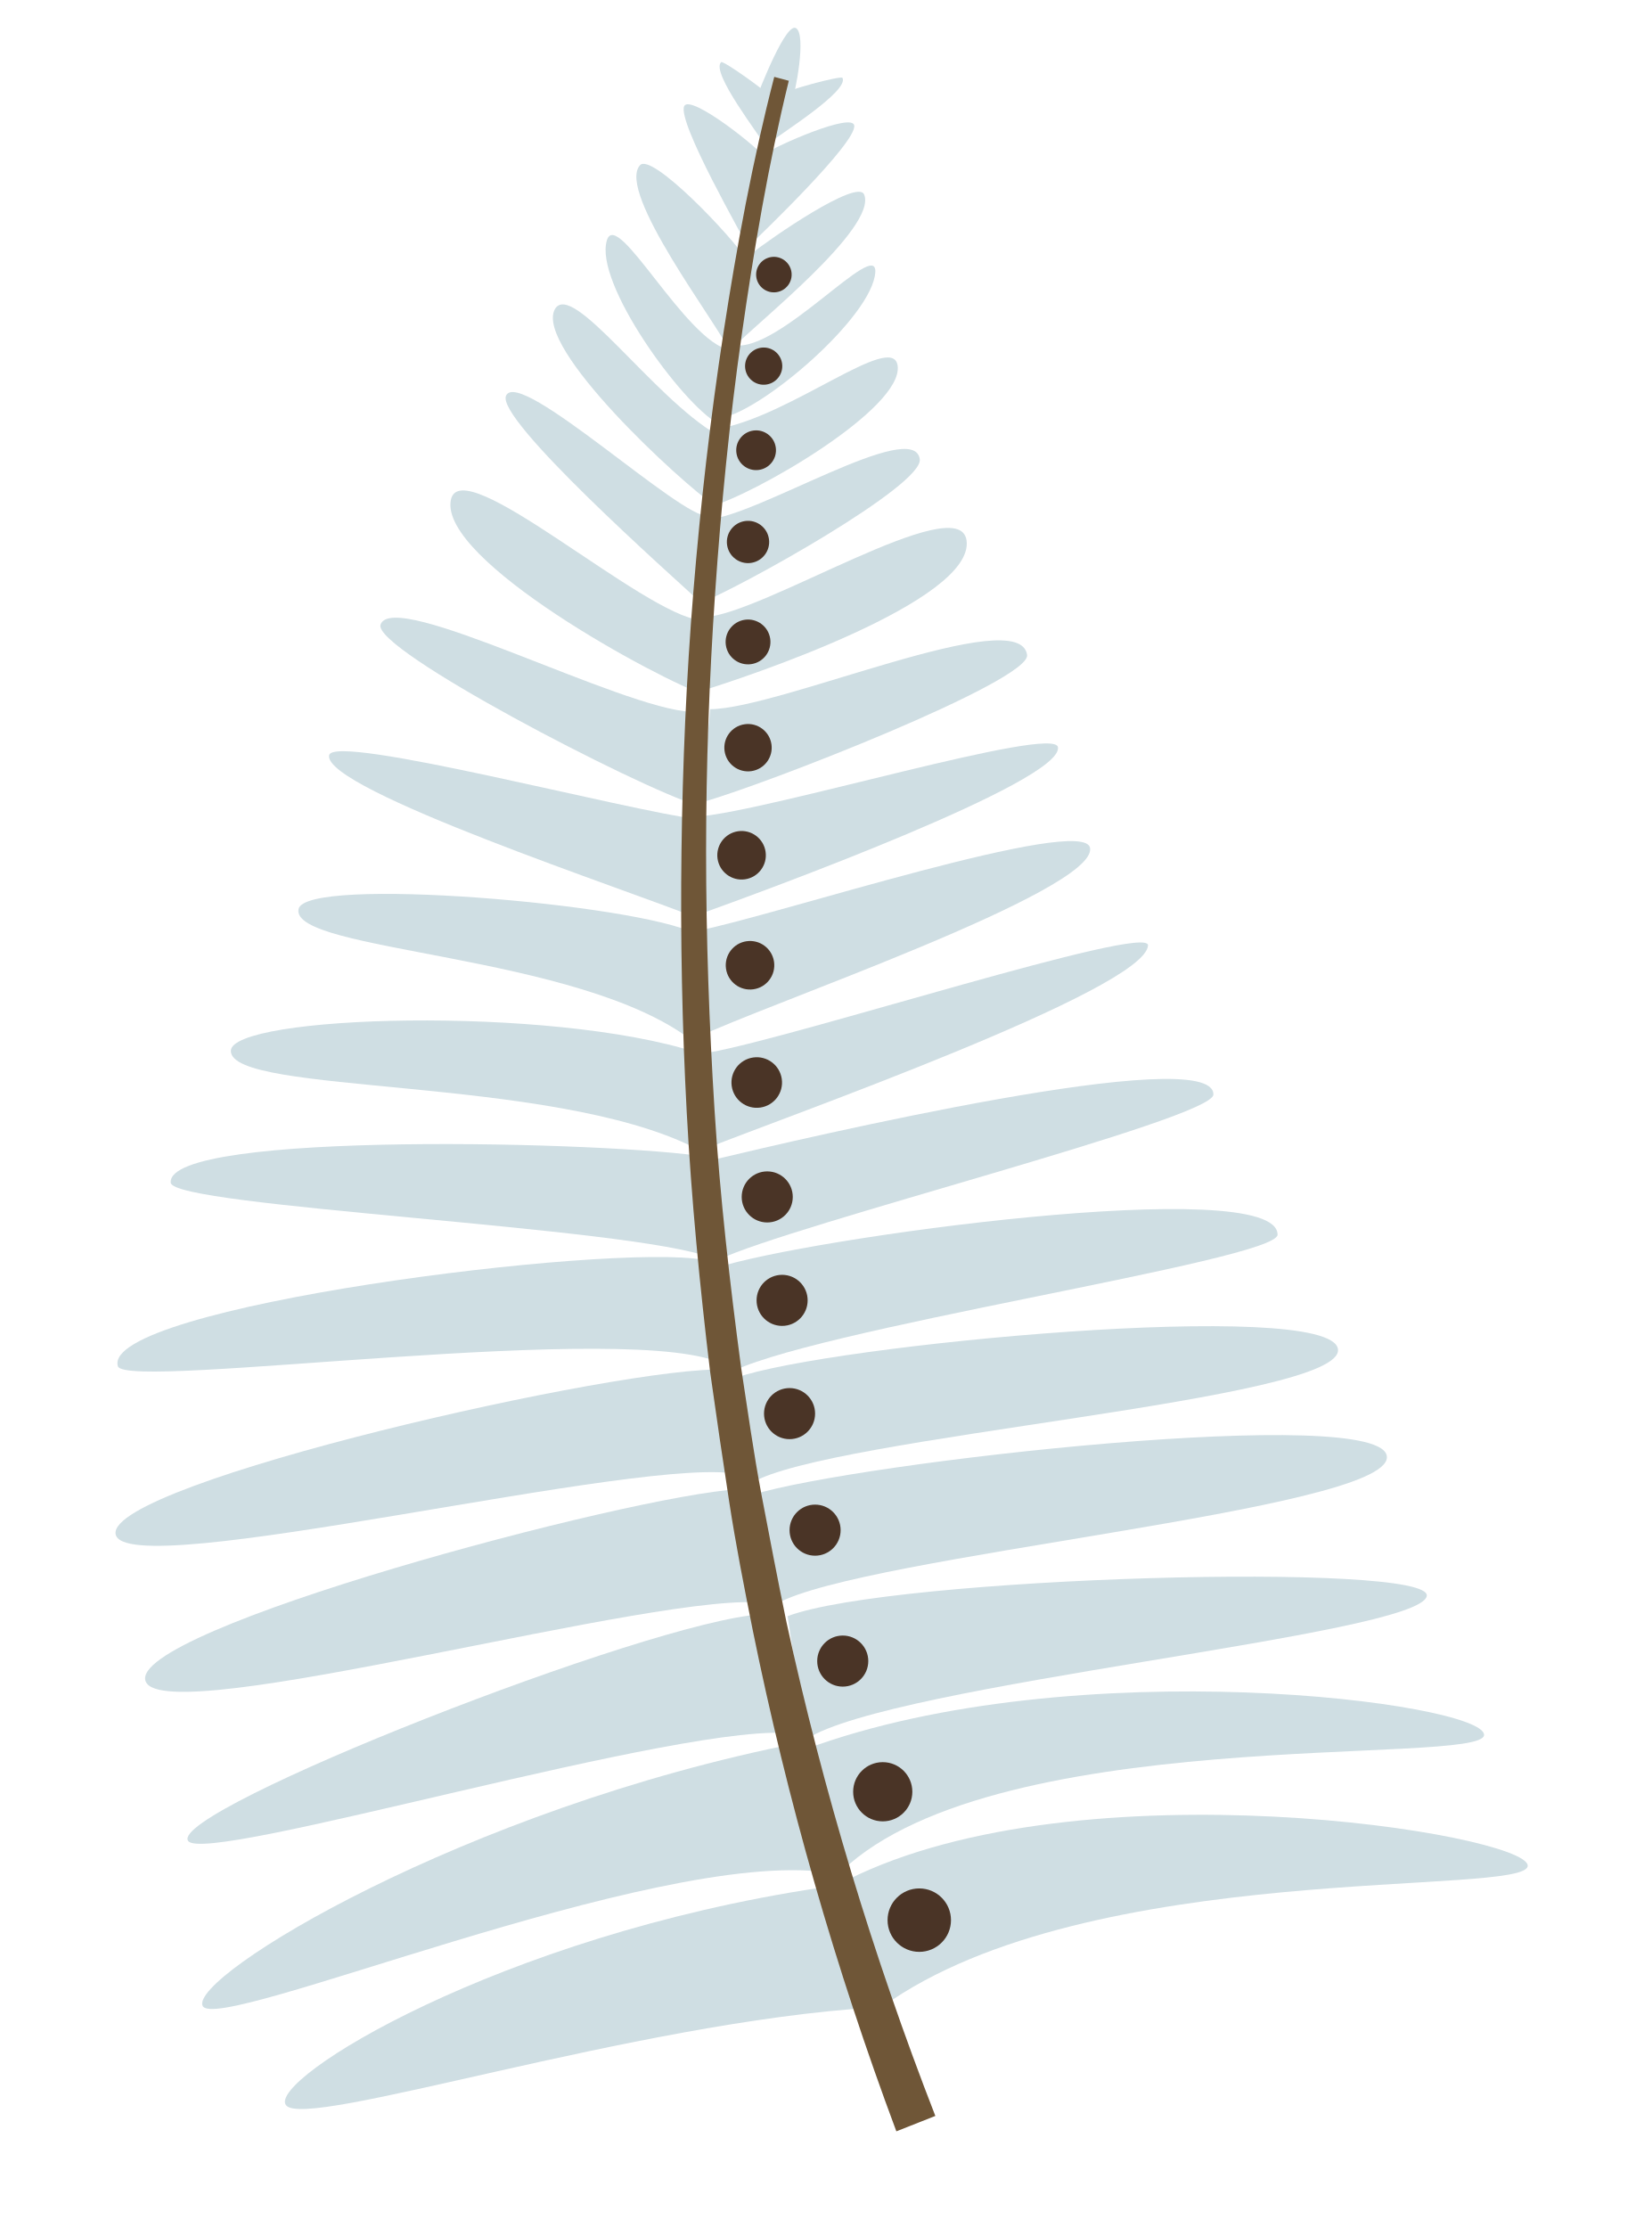
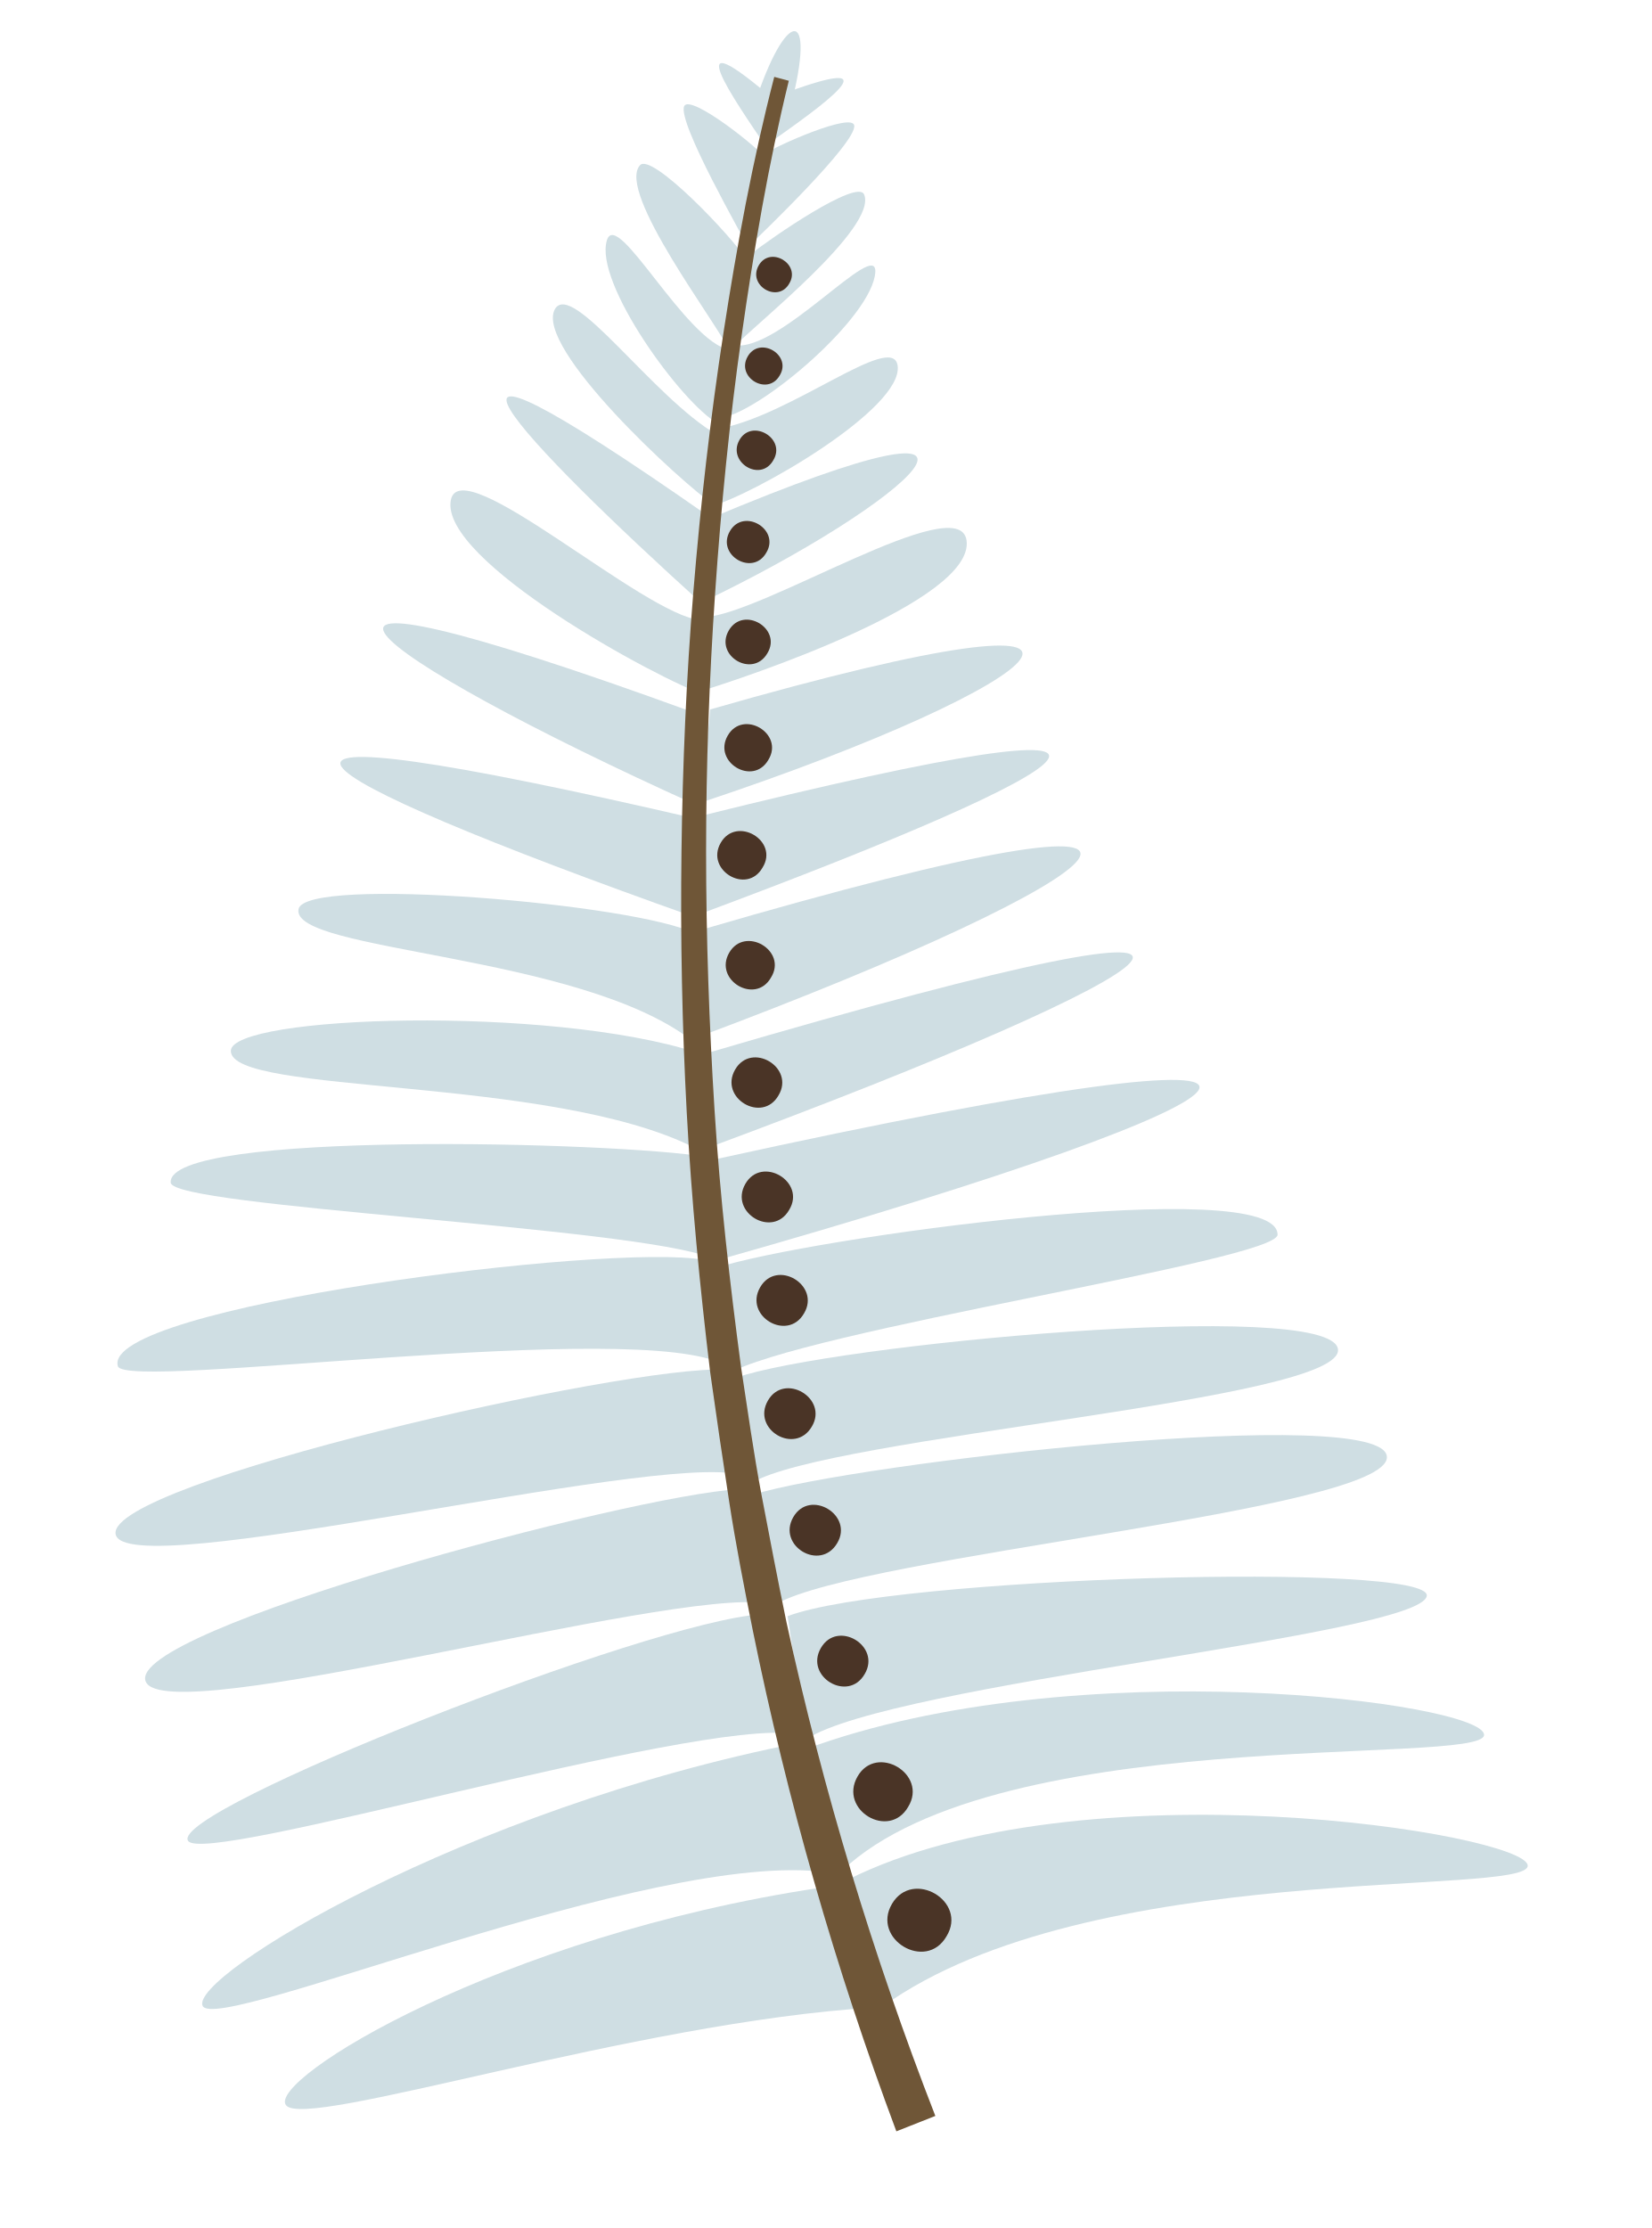
<svg xmlns="http://www.w3.org/2000/svg" viewBox="0 0 195.27 263.43">
  <defs>
    <style>.cls-1{fill:#cfdee3;}.cls-2{fill:#6f5637;}.cls-3{fill:#4a3426;}.cls-4{opacity:0.5;}.cls-5{opacity:0.7;}</style>
  </defs>
  <g id="leaves-individual">
    <g id="leaf-1-back">
      <path class="cls-1" d="M97.72,221.37c-20.5-2.8-72.23,19.27-73.76,15.79s30.8-23.25,70.55-31.1Z" />
      <path class="cls-1" d="M103.38,237.36C75,239.08,36.07,251.91,33.82,248.91S59,228.9,97,223.2Z" />
      <path class="cls-1" d="M90.67,189.56c-11.67-1.79-71.13,15.07-73.44,9.25-2.41-6.05,57.22-22,70.09-22.73Z" />
      <path class="cls-1" d="M94,205c-12.06-1.78-70,15.72-71.77,12.64C20.05,214,76.76,191.71,90,190.87Z" />
      <path class="cls-1" d="M85.73,161.4c-10.2-5.6-70.9,3.09-71.79.14-2.09-7,58.23-14.62,69.25-12.58Z" />
      <path class="cls-1" d="M87.55,174.37c-10.36-2.68-73,13.07-73.88,7s60.41-20,72.09-19.43Z" />
      <path class="cls-1" d="M82.17,135.72c-17-8.59-54.91-6.22-54.87-11.47,0-4.21,37.71-5.42,55.13.2Z" />
      <path class="cls-1" d="M84.07,148.71c-9.21-3.65-63.63-6-63.88-8.87-.56-6.24,52.75-4.84,63.33-3.05Z" />
      <path class="cls-1" d="M81.79,123C68.43,112.72,34.37,112.56,35.3,107.5c.74-4,40.08-.61,46.85,2.86Z" />
-       <path class="cls-1" d="M82.48,95.24C75.24,93,44.05,76.79,45,73.86c1.45-4.37,28.53,10,36.82,10.31Z" />
-       <path class="cls-1" d="M82.16,108.44c-7.31-3-44-15.09-43.24-19.14.49-2.66,35.38,6.6,43.81,7.6Z" />
+       <path class="cls-1" d="M82.48,95.24c-39.69-17.9-58.29-32.07-.64-11.07Z" />
+       <path class="cls-1" d="M82.16,108.44C33,91,19.73,82.28,82.73,96.9Z" />
      <path class="cls-1" d="M83.61,82.28c-5.89-2-31.61-16-30.3-23.13C54.42,53.07,76.2,72.82,82.9,73.33Z" />
      <path class="cls-1" d="M86.16,41.31C85,38.5,72.82,22.66,75.69,19.53,77.08,18,86.62,28,88.34,30.78Z" />
-       <path class="cls-1" d="M90.59,17.35c-.68-1.23-6.6-8.82-5.31-10C85.53,7.12,91,11,92,12.19Z" />
+       <path class="cls-1" d="M90.59,17.35C87,12.05,79.42,1.22,92,12.19Z" />
      <path class="cls-1" d="M88.83,29.9C88,28.23,80,14.34,80.92,12.53c.76-1.4,8.85,4.94,10,6.57Z" />
-       <path class="cls-1" d="M83.16,71.5c-4-3.67-24.64-22-23.31-24.73C61.44,43.42,80.68,61.45,83.74,61Z" />
+       <path class="cls-1" d="M83.16,71.5C62,52.4,43.36,32.78,83.74,61Z" />
      <path class="cls-1" d="M84.9,50.08c-4.27-2.36-14.68-16.65-13.13-21.67,1.21-3.93,9.34,12.07,14.61,13Z" />
      <path class="cls-1" d="M84.61,59.85c-4.2-2.89-21.4-18.75-19-23.28C67.62,33,77.22,47,84.78,51.39Z" />
-       <path class="cls-1" d="M93.45,12.81c.72-2.18,1.88-8.59.72-9.46s-4.22,6.85-5,9Z" />
+       <path class="cls-1" d="M93.45,12.81C96.7.43,92.87,1,89.22,12.38Z" />
      <path class="cls-1" d="M98.69,222.07c17.52-18.64,76.85-13.15,76.81-16.95S127.22,195,95.28,206.81Z" />
      <path class="cls-1" d="M104.4,237.23c24.43-17.55,76.48-12.91,76.26-16.66s-52.77-12.23-80.53,1.74Z" />
      <path class="cls-1" d="M91.84,189.62c10.3-5.76,72-11,72.17-17.3.15-6.51-62.77.59-75.07,4.43Z" />
      <path class="cls-1" d="M95.34,205.63c10.24-6.62,72.32-12.25,73.38-16.9.94-4.14-63.21-2.33-75.58,2.36Z" />
      <path class="cls-1" d="M85.81,162.56c8.93-5.27,65.27-13.5,65.27-16.58,0-7.28-55.81.42-66.42,3.94Z" />
      <path class="cls-1" d="M88.83,175.36c9.15-5.56,70.27-9.74,69.39-15.85S98,159,87,162.91Z" />
-       <path class="cls-1" d="M83.69,135.72c8.9-3.56,51.78-18.7,52.07-23.94.14-2.66-41.58,10.85-51.89,12.66Z" />
-       <path class="cls-1" d="M84.83,149c8.94-4.25,58.6-16.69,58.66-19.58.14-6.26-48.46,5.16-58.91,7.65Z" />
+       <path class="cls-1" d="M83.69,135.72c56.11-20.76,77.06-33.87.18-11.28Z" />
+       <path class="cls-1" d="M84.83,149c69.91-19.76,82-30-.25-11.93Z" />
      <path class="cls-1" d="M87.07,40.77c2-2.24,16.73-13.84,15.12-17.77-.78-1.91-11,5.12-13.53,7.14Z" />
-       <path class="cls-1" d="M91.19,16.76c1.07-.92,9.24-6,8.44-7.55-.15-.3-6.66,1.42-8,2.22Z" />
+       <path class="cls-1" d="M91.19,16.76c5.25-3.72,16.07-11.27.48-5.33Z" />
      <path class="cls-1" d="M88.51,29.14c1.34-1.28,12.8-12.26,12.51-14.3-.23-1.57-9.1,2.32-10.76,3.44Z" />
-       <path class="cls-1" d="M82.54,122.62c7.48-3.66,47.1-17.24,46.37-22.34-.59-4.08-37.57,8.07-46.24,9.73Z" />
-       <path class="cls-1" d="M82.92,94.88c7.32-2,39-14.39,38.54-17.45-.89-6.2-29.18,6.38-37.47,6.42Z" />
-       <path class="cls-1" d="M82.73,108.09c7.42-2.66,43-15.67,42.38-19.74-.39-2.68-34,7.51-42.51,8.19Z" />
+       <path class="cls-1" d="M82.54,122.62c50.35-18.8,69.48-32.9.13-12.61Z" />
+       <path class="cls-1" d="M82.92,94.88c42-13.94,58.23-27.43,1.07-11Z" />
+       <path class="cls-1" d="M82.73,108.09c46.8-17.42,62.89-27.21-.13-11.55Z" />
      <path class="cls-1" d="M82.3,81.89c6-1.79,33-10.86,32-18-.88-6.12-24.25,8.83-31,9.07Z" />
-       <path class="cls-1" d="M82.66,71.37c5.07-2,26.55-14,26.11-17.08-.71-4.93-19.32,6.79-25,7.1Z" />
+       <path class="cls-1" d="M82.66,71.37c24.71-11.7,42.53-27.43,1.13-10Z" />
      <path class="cls-1" d="M85.21,49.43c4.83-.73,18-12,18.3-17.26.22-4.11-11.42,9.57-16.7,8.64Z" />
      <path class="cls-1" d="M84,59.88c4.94-1.26,22.88-11.56,22.15-16.65-.59-4.08-12.66,6-21.27,7.48Z" />
      <path class="cls-2" d="M93.28,9.55c-2.42,9.87-4.13,20-5.57,30.08s-2.44,20.28-3.14,30.46-1.07,20.39-1.07,30.6.36,20.4,1,30.58,1.79,20.32,3.14,30.42c.77,5,1.47,10.08,2.42,15.09s1.91,10,2.94,15a388.85,388.85,0,0,0,17.61,58.4L106,252a392.91,392.91,0,0,1-17-59.34c-1-5-2-10.09-2.78-15.18s-1.53-10.17-2.24-15.26c-1.23-10.21-2.22-20.45-2.77-30.71s-.75-20.55-.62-30.82S81.16,80.13,82,69.9s2-20.44,3.56-30.59,3.42-20.23,6-30.22Z" />
-       <circle class="cls-3" cx="108.71" cy="227.03" r="3.75" />
-       <circle class="cls-3" cx="104.39" cy="211.85" r="3.5" />
-       <circle class="cls-3" cx="99.66" cy="196.4" r="3.02" />
-       <circle class="cls-3" cx="96.39" cy="180.92" r="3.02" />
-       <circle class="cls-3" cx="93.37" cy="167.14" r="3.02" />
-       <circle class="cls-3" cx="92.49" cy="153.75" r="3.02" />
-       <circle class="cls-3" cx="90.73" cy="141.52" r="3.02" />
-       <circle class="cls-3" cx="89.5" cy="127.99" r="2.99" transform="translate(-17.31 14.04) rotate(-8.18)" />
-       <circle class="cls-3" cx="88.7" cy="114.12" r="2.87" transform="translate(-15.34 13.79) rotate(-8.18)" />
-       <circle class="cls-3" cx="87.7" cy="101.12" r="2.87" transform="translate(-13.5 13.51) rotate(-8.18)" />
-       <circle class="cls-3" cx="88.46" cy="88.4" r="2.8" transform="translate(-11.68 13.49) rotate(-8.18)" />
-       <circle class="cls-3" cx="88.46" cy="75.9" r="2.65" transform="translate(-9.9 13.36) rotate(-8.18)" />
-       <circle class="cls-3" cx="88.46" cy="64.08" r="2.5" transform="translate(-8.22 13.24) rotate(-8.18)" />
-       <circle class="cls-3" cx="89.42" cy="53.23" r="2.35" transform="translate(-6.67 13.27) rotate(-8.18)" />
-       <circle class="cls-3" cx="90.31" cy="43.28" r="2.2" transform="translate(-5.24 13.3) rotate(-8.18)" />
-       <circle class="cls-3" cx="91.52" cy="32.46" r="2.1" transform="translate(-3.69 13.36) rotate(-8.18)" />
+       <path class="cls-3" d="M111.93,228.94c2.55-4.14-4-8-6.45-3.83S109.51,233.16,111.93,228.94Z" />
+       <path class="cls-3" d="M107.4,213.63c2.37-3.87-3.76-7.51-6-3.57S105.13,217.57,107.4,213.63Z" />
+       <path class="cls-3" d="M102.25,197.94c2-3.34-3.23-6.47-5.18-3.08S100.3,201.33,102.25,197.94Z" />
+       <path class="cls-3" d="M99,182.46c2-3.33-3.24-6.47-5.19-3.08S97,185.85,99,182.46Z" />
+       <path class="cls-3" d="M96,168.68c2-3.33-3.24-6.47-5.19-3.08S94,172.07,96,168.68Z" />
+       <path class="cls-3" d="M95.08,155.29c2-3.34-3.24-6.48-5.19-3.08S93.13,158.68,95.08,155.29Z" />
+       <path class="cls-3" d="M93.32,143.06c2.05-3.34-3.24-6.47-5.18-3.08S91.37,146.45,93.32,143.06Z" />
+       <path class="cls-3" d="M92.06,129.52c2-3.31-3.2-6.41-5.13-3.05S90.14,132.87,92.06,129.52Z" />
+       <path class="cls-3" d="M91.17,115.59c2-3.18-3.08-6.17-4.94-2.94S89.32,118.83,91.17,115.59Z" />
+       <path class="cls-3" d="M90.17,102.59c2-3.18-3.08-6.17-4.94-2.94S88.32,105.83,90.17,102.59Z" />
+       <path class="cls-3" d="M90.87,89.83c1.9-3.1-3-6-4.81-2.86S89.06,93,90.87,89.83Z" />
+       <path class="cls-3" d="M90.74,77.25c1.8-2.93-2.84-5.68-4.56-2.7S89,80.23,90.74,77.25Z" />
+       <path class="cls-3" d="M90.61,65.36c1.7-2.76-2.68-5.37-4.3-2.55S89,68.17,90.61,65.36Z" />
+       <path class="cls-3" d="M91.44,54.43c1.59-2.59-2.53-5-4-2.4S89.92,57.08,91.44,54.43Z" />
+       <path class="cls-3" d="M92.2,44.4c1.5-2.43-2.36-4.72-3.78-2.25S90.78,46.87,92.2,44.4Z" />
+       <path class="cls-3" d="M93.33,33.53c1.42-2.32-2.26-4.51-3.61-2.14S92,35.89,93.33,33.53Z" />
    </g>
  </g>
</svg>
